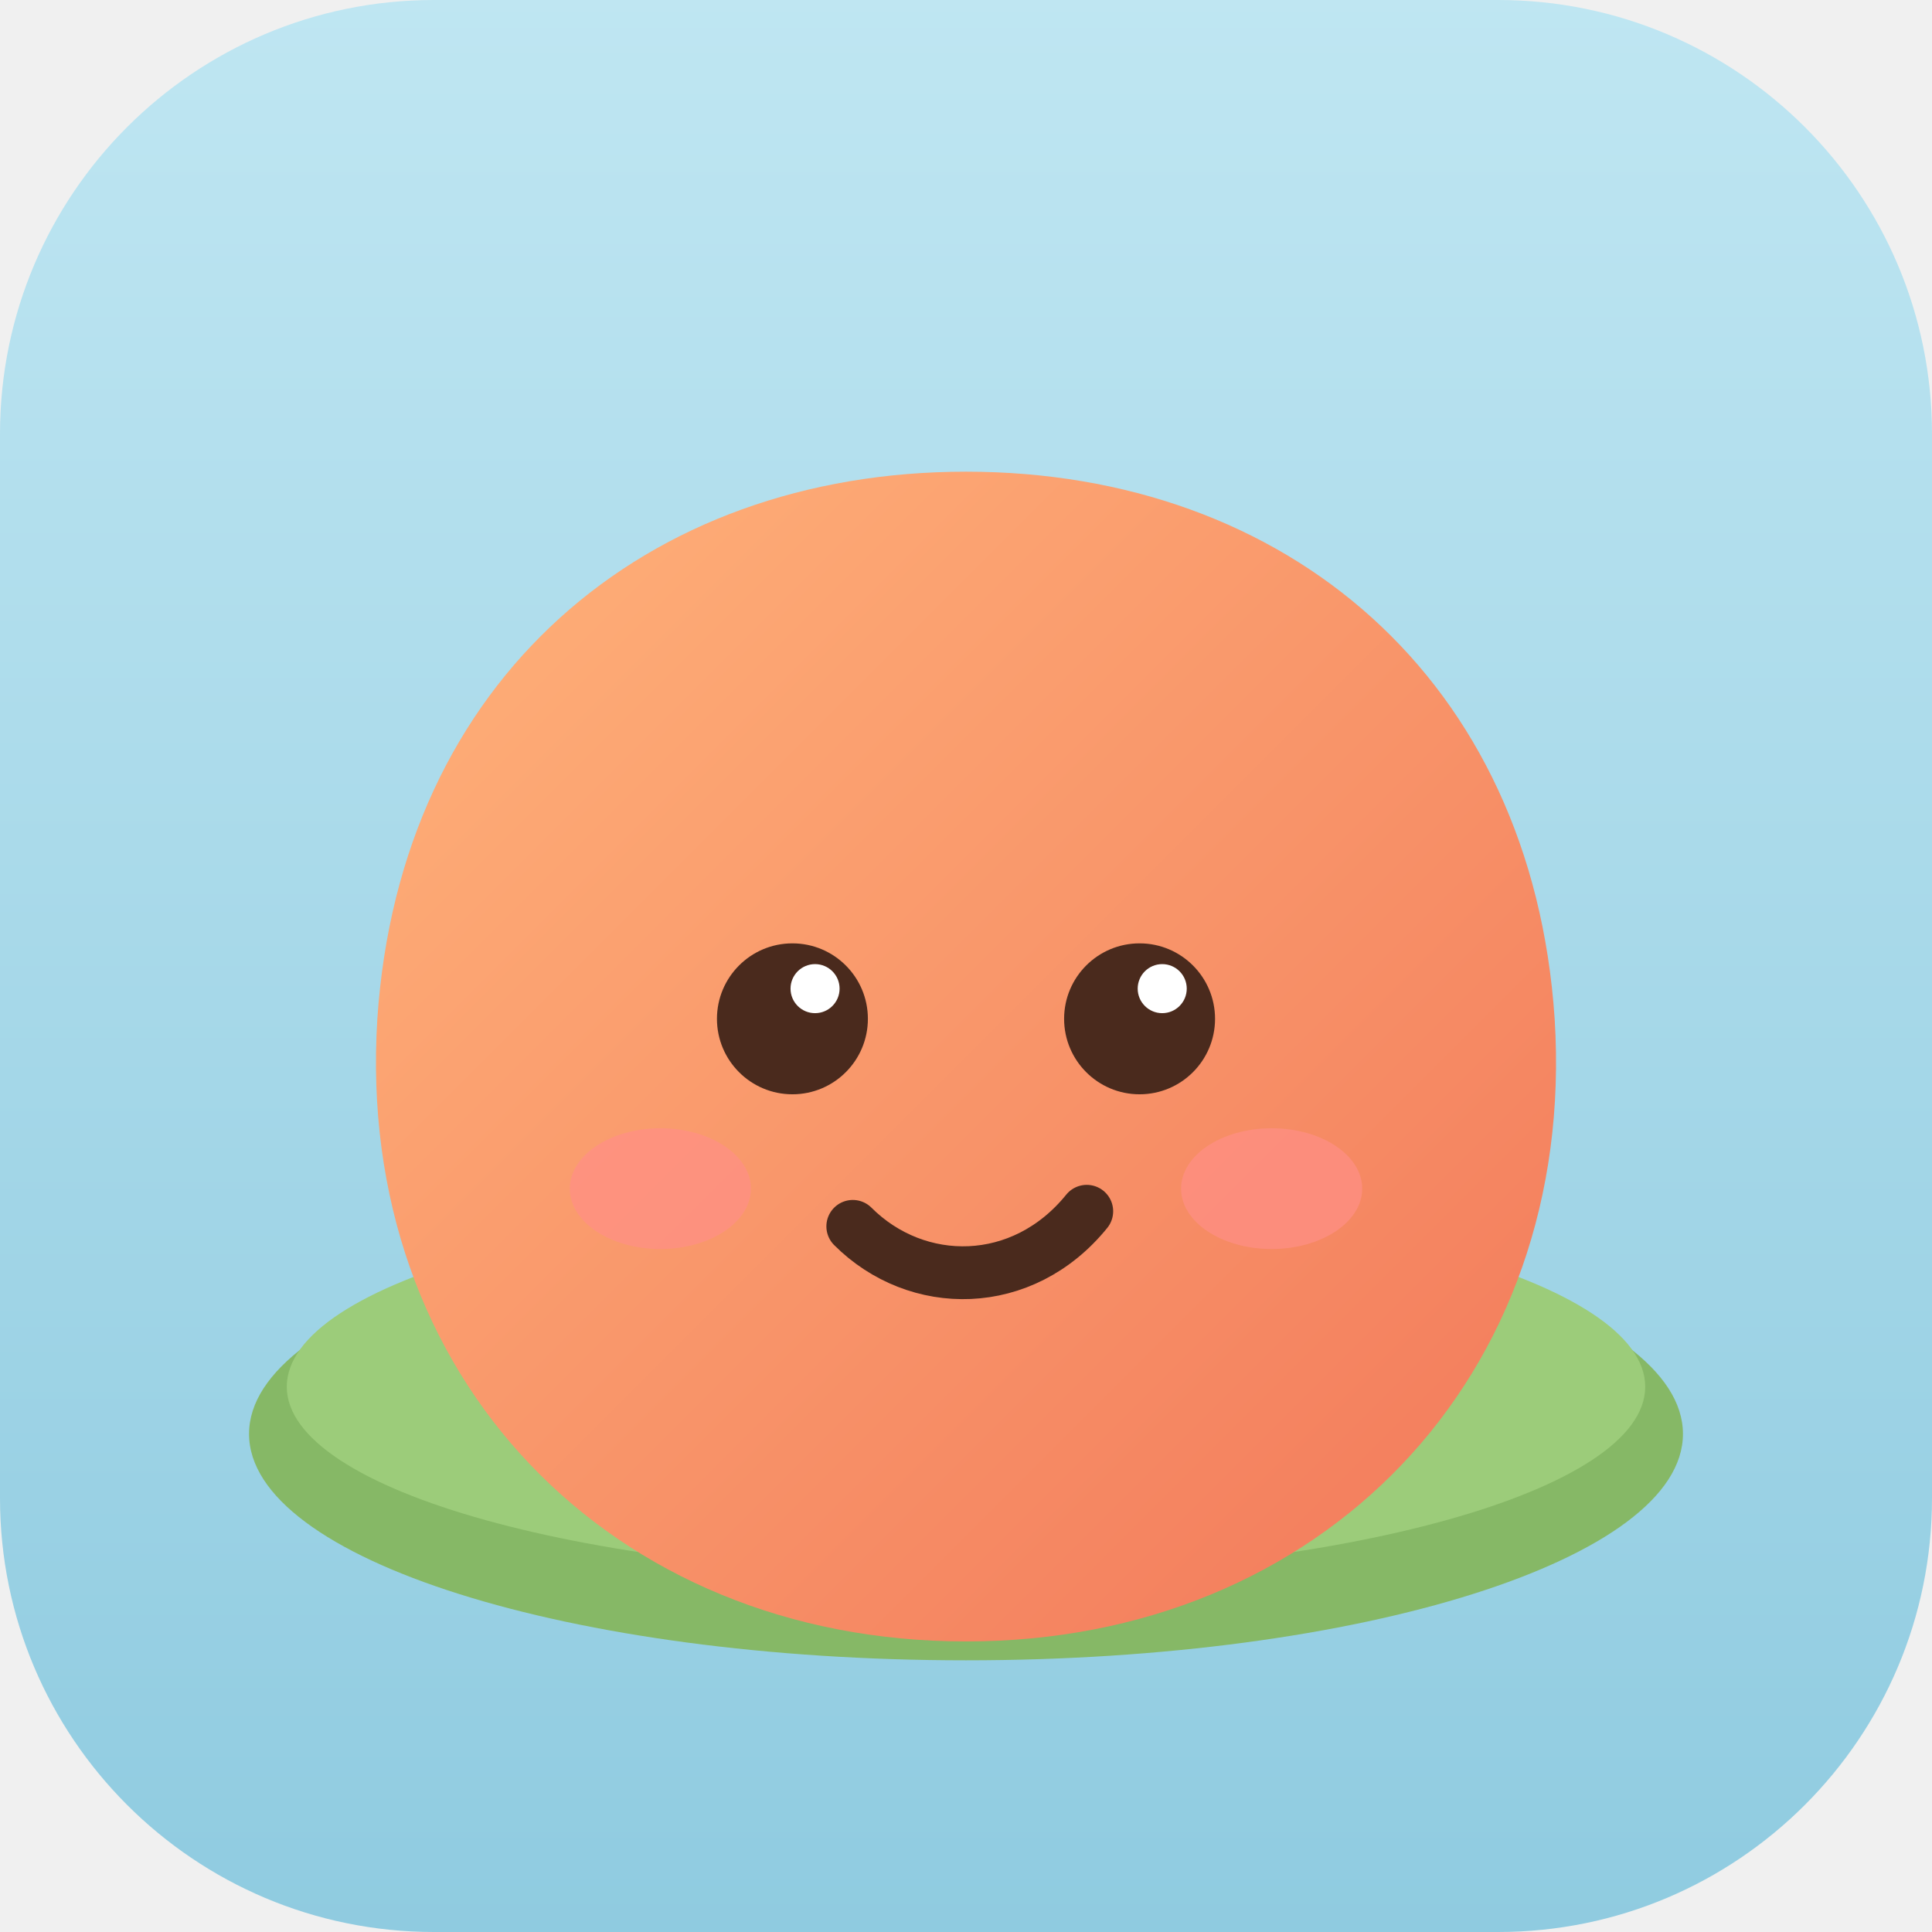
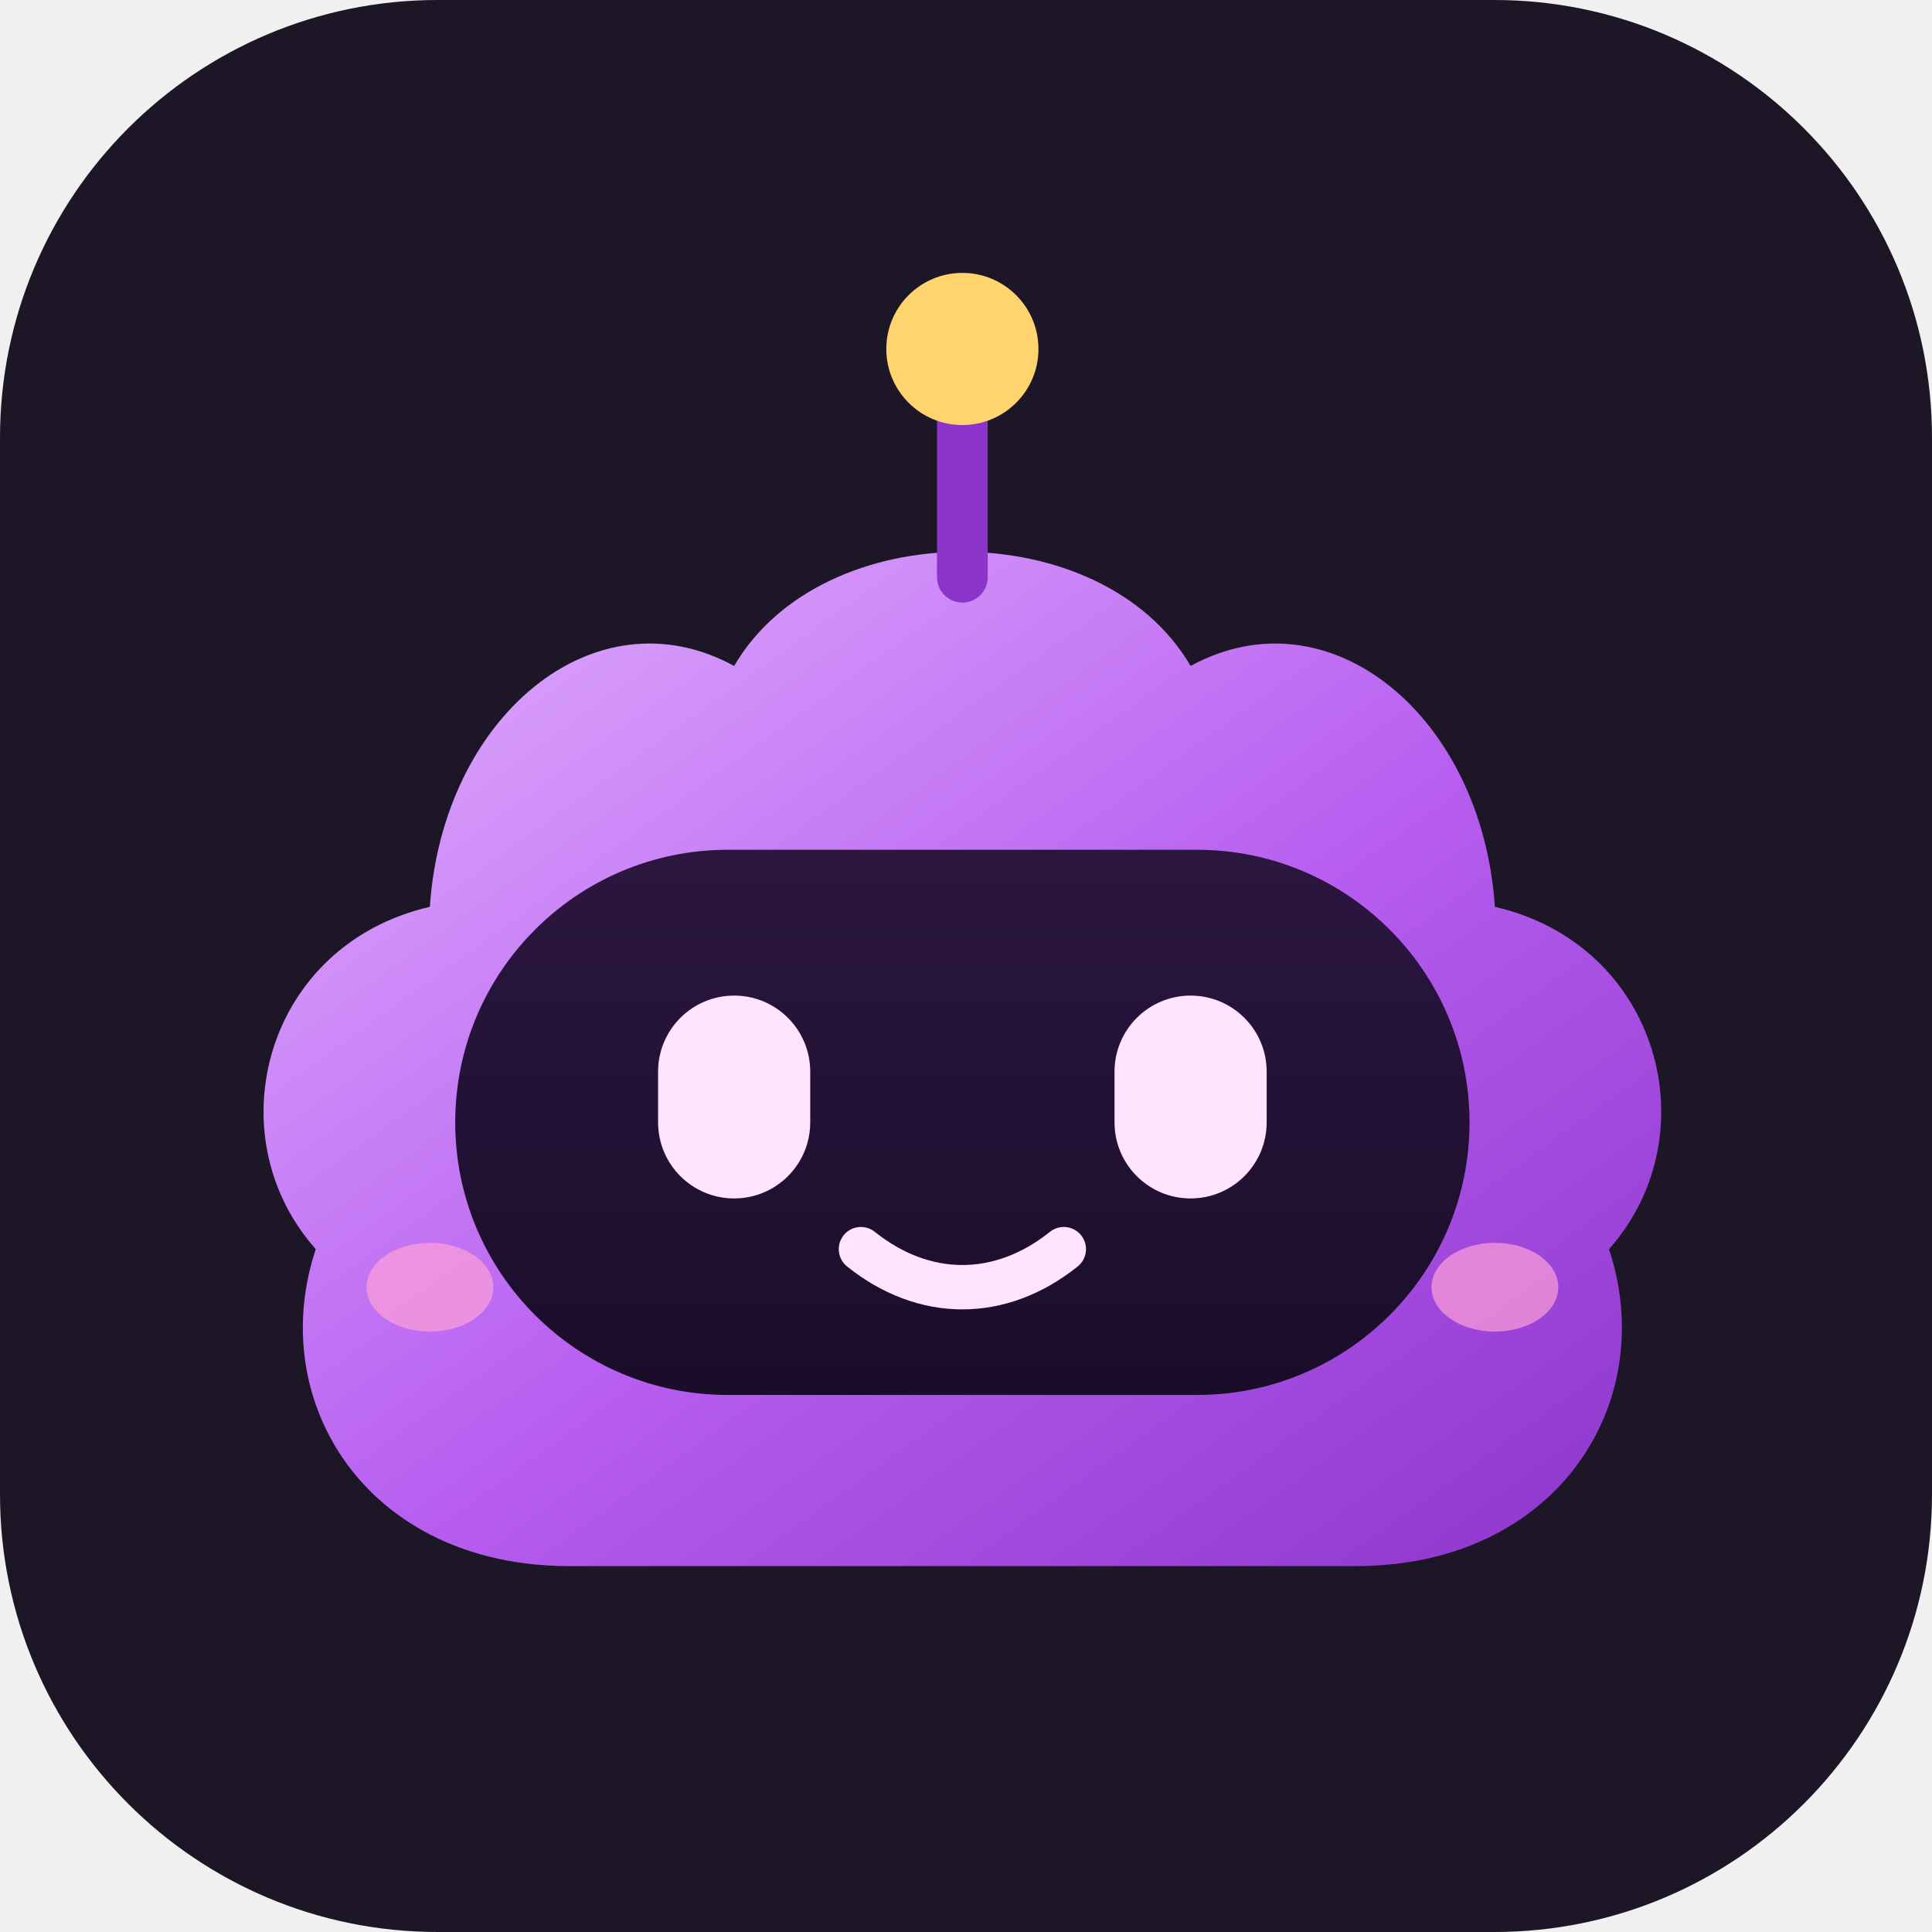
- <svg xmlns="http://www.w3.org/2000/svg" viewBox="0 0 1024 1024" width="1024" height="1024">
-   <defs>
-     <linearGradient id="fond" x1="0" y1="0" x2="0" y2="1">
-       <stop offset="0" stop-color="#bfe6f2" />
-       <stop offset="1" stop-color="#8fcbe0" />
-     </linearGradient>
-     <linearGradient id="galet" x1="0" y1="0" x2="1" y2="1">
-       <stop offset="0" stop-color="#ffb37a" />
-       <stop offset="1" stop-color="#f2785a" />
-     </linearGradient>
-   </defs>
-   <rect width="1024" height="1024" rx="230" fill="url(#fond)" />
-   <ellipse cx="512" cy="760" rx="380" ry="120" fill="#86b866" />
-   <ellipse cx="512" cy="735" rx="360" ry="100" fill="#9ccc7a" />
-   <path d="M512 250c170 0 300 110 312 290 12 190-124 330-312 330S188 730 200 540c12-180 142-290 312-290z" fill="url(#galet)" />
-   <circle cx="420" cy="540" r="40" fill="#4a2a1d" />
-   <circle cx="604" cy="540" r="40" fill="#4a2a1d" />
-   <circle cx="432" cy="524" r="13" fill="#fff" />
-   <circle cx="616" cy="524" r="13" fill="#fff" />
-   <ellipse cx="350" cy="630" rx="48" ry="32" fill="#ff8f86" opacity=".7" />
-   <ellipse cx="674" cy="630" rx="48" ry="32" fill="#ff8f86" opacity=".7" />
-   <path d="M452 650c34 34 90 34 124-8" stroke="#4a2a1d" stroke-width="28" stroke-linecap="round" fill="none" />
+ <svg xmlns="http://www.w3.org/2000/svg" viewBox="0 0 128 128" width="1024" height="1024">
+   <rect width="128" height="128" rx="29" fill="#1c1626" />
+   <g transform="translate(10 8) scale(0.84)">
+     <defs>
+       <linearGradient id="v" x1="0" y1="0" x2="1" y2="1">
+         <stop offset="0" stop-color="#e3b4ff" />
+         <stop offset=".55" stop-color="#b65cf0" />
+         <stop offset="1" stop-color="#8a34c9" />
+       </linearGradient>
+       <linearGradient id="ecran" x1="0" y1="0" x2="0" y2="1">
+         <stop offset="0" stop-color="#2b1640" />
+         <stop offset="1" stop-color="#1a0d29" />
+       </linearGradient>
+     </defs>
+     <g transform="translate(0 6)">
+       <path d="M33 108C17 108 9 95 13 83C5 74 9 59 22 56C23 41 35 31 46 37C53 25 75 25 82 37C93 31 105 41 106 56C119 59 123 74 115 83C119 95 111 108 95 108Z" fill="url(#v)" />
+       <path d="M64 30V14" stroke="#8a34c9" stroke-width="4" stroke-linecap="round" />
+       <circle cx="64" cy="12" r="6" fill="#ffd36e" />
+       <rect x="24" y="51.5" width="80" height="43" rx="21.5" fill="url(#ecran)" />
+       <rect x="40" y="63" width="12" height="16" rx="6" fill="#ffe3ff" />
+       <rect x="76" y="63" width="12" height="16" rx="6" fill="#ffe3ff" />
+       <path d="M56 83c5 4 11 4 16 0" stroke="#ffe3ff" stroke-width="3.5" stroke-linecap="round" fill="none" />
+       <ellipse cx="22" cy="86" rx="5" ry="3.5" fill="#ff9fd8" opacity=".7" />
+       <ellipse cx="106" cy="86" rx="5" ry="3.5" fill="#ff9fd8" opacity=".7" />
+     </g>
+   </g>
</svg>
